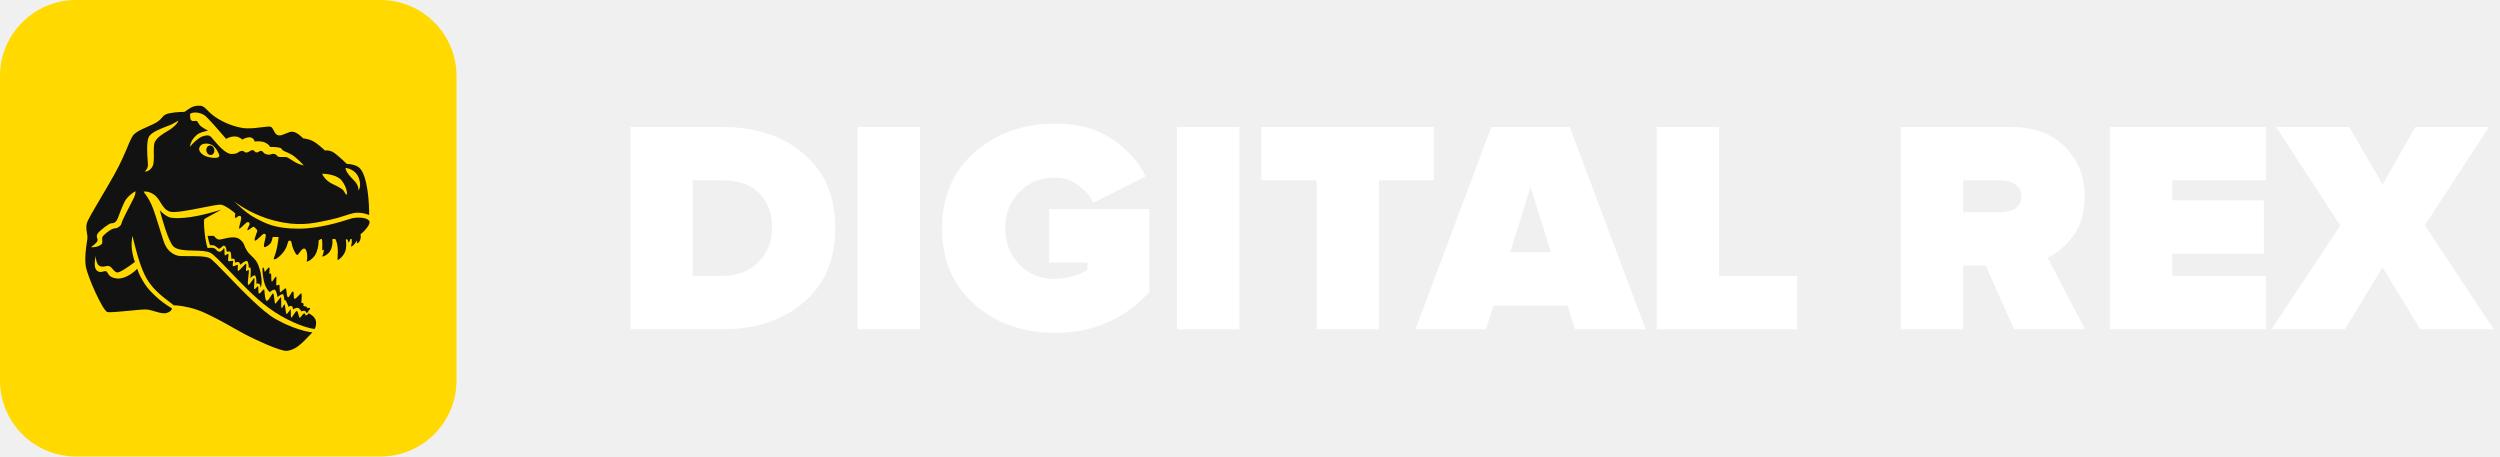
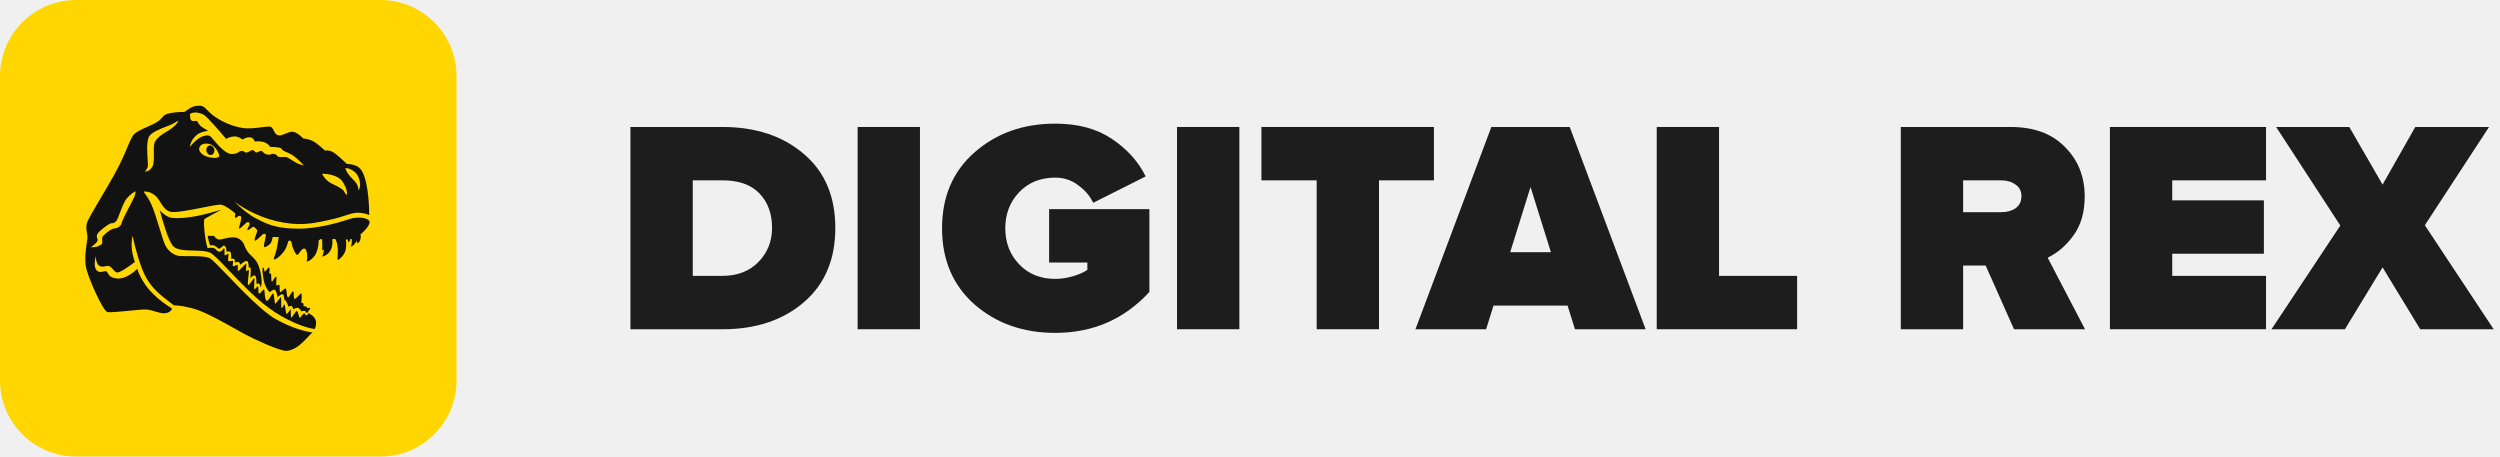
<svg xmlns="http://www.w3.org/2000/svg" width="230" height="42" viewBox="0 0 230 42" fill="none">
-   <path d="M0 7C0 3.134 3.134 0 7 0H35C38.866 0 42 3.134 42 7V35C42 38.866 38.866 42 35 42H7C3.134 42 0 38.866 0 35V7Z" fill="#FFD900" />
-   <path fill-rule="evenodd" clip-rule="evenodd" d="M13.213 17.631C13.354 17.595 13.75 17.605 14.205 17.932C14.443 18.103 14.602 18.361 14.762 18.619C14.984 18.979 15.208 19.34 15.643 19.473C16.08 19.606 17.438 19.335 18.594 19.105C19.425 18.939 20.152 18.794 20.359 18.835C20.756 18.912 21.387 19.404 21.653 19.641C21.625 19.753 21.585 19.99 21.653 20.038C21.686 20.062 21.739 20.022 21.802 19.974C21.898 19.899 22.02 19.806 22.137 19.894C22.252 19.98 22.153 20.334 22.072 20.625C22.016 20.823 21.969 20.991 22.004 21.025C22.049 21.07 22.217 20.907 22.389 20.741C22.539 20.595 22.692 20.447 22.765 20.435C22.923 20.411 22.959 20.532 22.971 20.616C22.976 20.651 22.927 20.745 22.874 20.846C22.802 20.984 22.724 21.135 22.765 21.169C22.807 21.204 22.957 21.094 23.093 20.995C23.196 20.92 23.29 20.851 23.322 20.857C23.394 20.869 23.66 21.121 23.672 21.218C23.677 21.252 23.634 21.367 23.583 21.505C23.49 21.757 23.369 22.086 23.455 22.132C23.527 22.172 23.725 21.982 23.914 21.802C24.072 21.651 24.223 21.506 24.289 21.506C24.434 21.506 24.458 21.591 24.458 21.699C24.458 21.737 24.431 21.852 24.397 21.992C24.334 22.258 24.249 22.611 24.289 22.698C24.349 22.83 24.748 22.554 24.881 22.397C24.988 22.272 25.063 21.952 25.087 21.807H25.631C25.623 21.932 25.58 22.31 25.474 22.83C25.403 23.176 25.316 23.412 25.256 23.573C25.203 23.714 25.173 23.796 25.196 23.841C25.244 23.938 25.679 23.709 26.103 23.155C26.321 22.869 26.398 22.606 26.453 22.418C26.504 22.242 26.536 22.132 26.647 22.132C26.787 22.132 26.814 22.271 26.853 22.463C26.878 22.587 26.907 22.733 26.973 22.878C27.142 23.252 27.276 23.492 27.372 23.456C27.403 23.445 27.455 23.372 27.52 23.282C27.662 23.085 27.864 22.804 28.037 22.878C28.291 22.987 28.303 23.829 28.219 24.01C28.134 24.19 28.872 23.865 29.113 23.227C29.307 22.717 29.323 22.285 29.307 22.132C29.375 22.072 29.529 21.959 29.597 21.988C29.665 22.017 29.657 22.682 29.645 23.011C29.67 23.023 29.73 23.03 29.778 22.963C29.839 22.878 29.742 23.444 29.645 23.564C29.549 23.685 30.214 23.492 30.444 22.963C30.627 22.539 30.601 22.16 30.564 22.024C30.641 21.988 30.809 21.937 30.867 22.024C30.939 22.132 31.036 22.421 31.072 22.878C31.09 23.108 31.075 23.356 31.063 23.552C31.051 23.746 31.042 23.89 31.072 23.913C31.133 23.962 31.713 23.48 31.81 22.963C31.887 22.549 31.842 22.164 31.81 22.024H31.955C31.987 22.072 32.049 22.188 32.039 22.265C32.027 22.361 32.148 22.241 32.185 22.132L32.233 21.988H32.354C32.374 22.104 32.388 22.404 32.281 22.674C32.334 22.682 32.482 22.638 32.656 22.397C32.785 22.218 32.829 22.152 32.839 22.135C32.85 22.173 32.866 22.262 32.837 22.337C32.801 22.433 33.067 22.361 33.152 22.024C33.22 21.754 33.18 21.615 33.152 21.579C33.507 21.282 34.165 20.613 33.962 20.315C33.708 19.942 32.717 20.002 32.414 20.074C32.367 20.085 32.271 20.116 32.133 20.16C31.38 20.401 29.39 21.037 27.469 21.037C25.355 21.037 24.465 20.569 23.64 20.135C23.578 20.103 23.517 20.07 23.455 20.038C22.748 19.672 21.879 18.867 21.532 18.51C22.032 18.923 23.505 19.872 25.305 20.315C27.432 20.838 28.672 20.576 30.017 20.292C30.094 20.276 30.172 20.259 30.25 20.243C30.922 20.102 31.412 19.943 31.807 19.815C32.259 19.669 32.587 19.562 32.922 19.569C33.425 19.578 33.825 19.717 33.962 19.785C33.974 18.666 33.822 16.24 33.116 15.489C32.806 15.162 32.181 15.08 31.907 15.08C31.588 14.767 30.876 14.105 30.576 13.96C30.277 13.816 30 13.828 29.899 13.852C29.682 13.643 29.162 13.181 28.823 12.998C28.485 12.815 28.061 12.745 27.892 12.733C27.715 12.54 27.273 12.148 26.925 12.119C26.718 12.102 26.488 12.199 26.265 12.294C26.019 12.399 25.779 12.501 25.583 12.444C25.372 12.383 25.276 12.192 25.185 12.012C25.114 11.871 25.046 11.737 24.93 11.674C24.816 11.612 24.495 11.653 24.083 11.706C23.529 11.777 22.811 11.868 22.221 11.758C21.194 11.565 20.311 11.132 19.682 10.675C19.369 10.447 19.125 10.193 18.934 9.993C18.74 9.792 18.529 9.731 18.426 9.725C17.655 9.68 17.376 10.057 16.957 10.298C16.549 10.286 15.716 10.35 15.329 10.494C15.115 10.574 15.022 10.682 14.908 10.815C14.764 10.981 14.588 11.186 14.096 11.421C13.833 11.546 13.614 11.643 13.424 11.727C12.977 11.924 12.693 12.05 12.379 12.312C12.159 12.495 11.989 12.901 11.73 13.521C11.461 14.164 11.096 15.036 10.48 16.127C10.026 16.932 9.582 17.682 9.197 18.333C8.557 19.414 8.08 20.221 7.99 20.544C7.905 20.847 7.952 21.142 7.997 21.416C8.028 21.61 8.058 21.794 8.038 21.964C8.029 22.037 8.015 22.135 7.997 22.251C7.916 22.79 7.774 23.73 7.893 24.491C8.038 25.418 9.453 28.595 9.876 28.703C10.109 28.763 11.018 28.674 11.877 28.589C12.581 28.519 13.252 28.453 13.491 28.475C13.739 28.497 14.001 28.575 14.258 28.651C14.552 28.738 14.841 28.824 15.099 28.824C15.583 28.824 15.885 28.451 15.801 28.367C15.783 28.349 15.734 28.319 15.658 28.272C15.361 28.087 14.649 27.645 13.794 26.73C13.153 26.044 12.677 24.993 12.633 24.72C12.326 25.045 11.53 25.68 10.795 25.622C10.174 25.574 10.017 25.305 9.909 25.121C9.858 25.033 9.817 24.964 9.743 24.948C9.664 24.932 9.581 24.955 9.492 24.98C9.321 25.028 9.127 25.082 8.897 24.876C8.616 24.626 8.723 23.89 8.812 23.552C8.812 23.821 8.892 24.385 9.211 24.491C9.423 24.561 9.567 24.527 9.698 24.495C9.814 24.466 9.921 24.44 10.057 24.491C10.19 24.541 10.292 24.66 10.392 24.777C10.512 24.918 10.63 25.056 10.795 25.069C11.037 25.088 11.964 24.451 12.415 24.094C12.331 23.946 12.205 23.43 12.137 22.987C12.069 22.544 12.133 21.956 12.185 21.699C12.204 21.775 12.224 21.856 12.246 21.943C12.465 22.834 12.811 24.243 13.31 25.286C13.88 26.478 14.839 27.206 15.569 27.76C15.723 27.876 15.866 27.986 15.994 28.09C16.3 28.086 17.169 28.167 18.195 28.523C19.152 28.856 20.636 29.692 21.678 30.279C22.031 30.478 22.334 30.649 22.548 30.762C23.394 31.207 25.753 32.314 26.357 32.278C27.179 32.229 27.843 31.523 28.38 30.952C28.506 30.817 28.626 30.69 28.739 30.581C28.239 30.533 26.855 30.215 25.317 29.329C24.12 28.64 22.304 26.756 20.961 25.363C20.147 24.518 19.507 23.854 19.283 23.745C18.908 23.562 18.042 23.563 17.335 23.563C16.926 23.563 16.57 23.564 16.393 23.528C15.91 23.432 15.426 23.059 15.172 22.493C15.059 22.242 14.88 21.661 14.682 21.018C14.432 20.21 14.153 19.305 13.939 18.835C13.682 18.273 13.46 17.976 13.327 17.799C13.273 17.726 13.233 17.673 13.213 17.631ZM14.688 19.304C14.926 20.195 15.472 22.161 15.946 22.662C16.28 23.015 17.078 23.035 17.846 23.054C18.441 23.069 19.016 23.084 19.343 23.252C19.667 23.418 20.29 24.072 21.075 24.896C22.11 25.984 23.428 27.368 24.712 28.318C26.175 29.402 27.953 30.148 28.944 30.268C29.017 30.152 29.14 29.835 29.053 29.498C28.966 29.161 28.646 28.948 28.497 28.884C28.465 28.84 28.388 28.778 28.34 28.884C28.291 28.99 28.166 29.017 28.11 29.017C28.11 28.96 28.088 28.846 28.001 28.836C27.914 28.826 27.731 29.065 27.65 29.185C27.638 29.209 27.602 29.25 27.554 29.221C27.529 29.206 27.502 29.103 27.471 28.985C27.427 28.818 27.376 28.621 27.312 28.607C27.252 28.594 27.12 28.791 27.002 28.965C26.906 29.109 26.819 29.237 26.792 29.221C26.755 29.199 26.754 28.924 26.753 28.709C26.753 28.572 26.753 28.46 26.743 28.451C26.734 28.442 26.686 28.51 26.626 28.596C26.529 28.733 26.401 28.914 26.357 28.884C26.319 28.859 26.288 28.631 26.258 28.413C26.231 28.21 26.204 28.017 26.175 28.006C26.146 27.994 26.1 28.077 26.052 28.164C26.001 28.257 25.947 28.355 25.909 28.343C25.869 28.329 25.87 28.039 25.87 27.774C25.87 27.558 25.87 27.36 25.849 27.343C25.825 27.326 25.715 27.471 25.601 27.621C25.477 27.783 25.348 27.952 25.317 27.933C25.29 27.917 25.268 27.742 25.244 27.548C25.213 27.297 25.178 27.015 25.123 26.994C25.083 26.98 25.003 27.108 24.91 27.258C24.78 27.468 24.625 27.718 24.519 27.669C24.407 27.617 24.373 27.249 24.347 26.963C24.331 26.783 24.317 26.635 24.289 26.622C24.258 26.606 24.181 26.694 24.097 26.79C23.987 26.916 23.865 27.056 23.817 26.994C23.769 26.933 23.768 26.742 23.767 26.581C23.766 26.459 23.766 26.353 23.745 26.333C23.723 26.311 23.662 26.377 23.596 26.449C23.515 26.536 23.427 26.632 23.394 26.585C23.364 26.543 23.379 26.297 23.395 26.059C23.41 25.828 23.424 25.604 23.394 25.586C23.369 25.572 23.284 25.692 23.186 25.831C23.048 26.029 22.883 26.264 22.826 26.2C22.772 26.14 22.815 25.768 22.854 25.431C22.885 25.157 22.913 24.907 22.886 24.864C22.853 24.811 22.798 24.853 22.747 24.891C22.706 24.922 22.666 24.952 22.645 24.924C22.621 24.896 22.634 24.751 22.647 24.604C22.662 24.444 22.676 24.281 22.645 24.263C22.616 24.245 22.46 24.406 22.298 24.573C22.117 24.76 21.927 24.956 21.895 24.924C21.861 24.891 21.869 24.727 21.876 24.584C21.882 24.473 21.886 24.375 21.871 24.359C21.855 24.344 21.791 24.373 21.714 24.408C21.61 24.456 21.484 24.514 21.435 24.479C21.39 24.447 21.411 24.331 21.43 24.222C21.447 24.128 21.463 24.038 21.435 24.01C21.407 23.981 21.329 23.996 21.247 24.012C21.155 24.029 21.057 24.048 21.012 24.01C20.964 23.969 20.986 23.786 21.005 23.624C21.02 23.499 21.033 23.386 21.012 23.36C20.988 23.33 20.914 23.377 20.841 23.423C20.766 23.47 20.692 23.517 20.674 23.48C20.657 23.447 20.656 23.315 20.654 23.179C20.653 23.021 20.651 22.856 20.625 22.83C20.609 22.814 20.58 22.853 20.54 22.909C20.463 23.017 20.34 23.187 20.166 23.155C20.023 23.13 19.964 23.062 19.902 22.992C19.849 22.932 19.794 22.869 19.682 22.83C19.489 22.763 19.215 22.802 19.102 22.83C19.045 22.67 18.913 22.18 18.836 21.506C18.739 20.664 18.763 20.207 18.799 20.159C18.828 20.12 19.851 19.565 20.359 19.292C19.267 19.621 17.227 20.207 15.789 20.038C15.349 19.987 14.785 19.485 14.688 19.304ZM19.102 21.699C19.118 21.791 19.162 22.022 19.21 22.204C19.259 22.387 19.319 22.521 19.343 22.566C19.432 22.554 19.636 22.544 19.742 22.602C19.849 22.66 20.045 22.818 20.129 22.89C20.258 22.86 20.354 22.771 20.432 22.699C20.508 22.628 20.568 22.573 20.625 22.602C20.795 22.686 20.815 22.866 20.832 23.015C20.838 23.067 20.843 23.116 20.855 23.155C20.931 23.139 21.148 23.095 21.206 23.191C21.264 23.288 21.278 23.641 21.278 23.805C21.363 23.797 21.539 23.793 21.568 23.841C21.597 23.89 21.613 24.07 21.617 24.154C21.734 24.118 21.977 24.068 22.016 24.154C22.054 24.241 22.096 24.327 22.112 24.359C22.258 24.222 22.582 23.962 22.717 24.01C22.852 24.058 22.886 24.447 22.886 24.636C22.915 24.611 22.985 24.578 23.044 24.636C23.084 24.675 23.068 24.99 23.055 25.266C23.049 25.39 23.044 25.507 23.044 25.586C23.1 25.518 23.319 25.288 23.455 25.346C23.59 25.404 23.6 25.883 23.588 26.116C23.64 26.088 23.767 26.049 23.854 26.116C23.941 26.183 23.979 26.377 23.987 26.465C24.12 26.116 24.12 25.365 23.781 24.431C23.629 24.012 23.395 23.788 23.161 23.565C23.005 23.416 22.848 23.267 22.717 23.059C22.589 22.856 22.535 22.712 22.488 22.59C22.417 22.402 22.364 22.264 22.088 22.036C21.691 21.708 21.052 21.856 20.592 21.963C20.393 22.009 20.228 22.047 20.129 22.036C19.929 22.014 19.751 21.791 19.682 21.699H19.102ZM24.289 25.899C24.163 25.351 24.116 24.804 24.168 24.599C24.286 24.623 24.302 24.753 24.315 24.861C24.322 24.919 24.328 24.971 24.349 24.997C24.367 25.018 24.441 24.926 24.523 24.825C24.625 24.7 24.739 24.56 24.773 24.599C24.821 24.657 24.793 25.017 24.773 25.189C24.809 25.169 24.891 25.141 24.93 25.189C24.951 25.216 24.954 25.35 24.956 25.494C24.959 25.672 24.962 25.866 25.002 25.899C25.038 25.929 25.116 25.808 25.195 25.685C25.276 25.559 25.359 25.43 25.401 25.454C25.445 25.479 25.434 25.679 25.423 25.872C25.413 26.051 25.403 26.225 25.438 26.248C25.476 26.274 25.528 26.249 25.578 26.225C25.621 26.203 25.663 26.183 25.692 26.2C25.722 26.218 25.725 26.372 25.728 26.529C25.731 26.685 25.734 26.844 25.764 26.874C25.792 26.902 25.892 26.815 25.999 26.721C26.12 26.614 26.251 26.499 26.296 26.537C26.335 26.57 26.351 26.72 26.368 26.883C26.389 27.078 26.412 27.291 26.477 27.343C26.541 27.394 26.637 27.234 26.731 27.077C26.818 26.933 26.903 26.791 26.961 26.814C27.02 26.837 27.021 26.984 27.023 27.136C27.024 27.294 27.026 27.457 27.094 27.488C27.167 27.521 27.327 27.352 27.469 27.202C27.585 27.078 27.69 26.967 27.723 26.994C27.781 27.043 27.747 27.6 27.723 27.873C27.767 27.857 27.868 27.847 27.916 27.933C27.945 27.984 27.931 28.027 27.919 28.063C27.905 28.104 27.895 28.136 27.953 28.162C28.003 28.184 28.041 28.186 28.076 28.187C28.115 28.189 28.149 28.19 28.194 28.222C28.229 28.247 28.242 28.28 28.252 28.307C28.266 28.345 28.276 28.371 28.34 28.343C28.427 28.304 28.505 28.326 28.533 28.343C28.521 28.407 28.48 28.54 28.412 28.559C28.372 28.57 28.367 28.601 28.362 28.636C28.355 28.675 28.348 28.72 28.291 28.752C28.204 28.8 28.166 28.772 28.158 28.752C28.154 28.715 28.127 28.636 28.049 28.607C27.972 28.578 27.799 28.619 27.723 28.643C27.666 28.535 27.517 28.318 27.372 28.318C27.227 28.318 27.038 28.407 26.961 28.451C26.957 28.375 26.927 28.21 26.84 28.162C26.753 28.114 26.61 28.182 26.55 28.222C26.485 28.054 26.344 27.736 26.296 27.669C26.248 27.601 26.195 27.604 26.175 27.632C26.161 27.581 26.151 27.51 26.141 27.435C26.117 27.269 26.091 27.087 26.018 27.067C25.912 27.038 25.615 27.251 25.534 27.343C25.502 27.139 25.406 26.715 25.28 26.658C25.178 26.61 25.007 26.733 24.884 26.822C24.856 26.842 24.831 26.86 24.809 26.874C24.7 26.798 24.415 26.448 24.289 25.899ZM17.495 10.702C17.497 10.818 17.498 10.94 17.578 11.048C17.661 11.161 17.816 11.142 17.94 11.127C18.015 11.117 18.078 11.11 18.11 11.132C18.144 11.156 18.181 11.216 18.227 11.29C18.297 11.401 18.385 11.543 18.509 11.638C18.674 11.763 18.997 11.947 19.138 12.023C19.105 12.031 19.068 12.039 19.028 12.048C18.75 12.11 18.343 12.202 18.11 12.408C17.62 12.841 17.53 13.178 17.469 13.515C17.735 13.166 18.27 12.668 18.618 12.552C19.053 12.408 19.198 12.432 19.368 12.552C19.408 12.581 19.496 12.685 19.616 12.828C20.009 13.293 20.745 14.165 21.29 14.165C21.709 14.165 21.819 14.086 21.924 14.012C21.999 13.959 22.07 13.908 22.245 13.888C22.366 13.874 22.424 13.92 22.48 13.963C22.542 14.012 22.601 14.059 22.741 14.021C22.861 13.988 22.932 13.941 22.993 13.9C23.068 13.85 23.129 13.809 23.249 13.816C23.355 13.822 23.39 13.871 23.423 13.919C23.459 13.97 23.494 14.021 23.612 14.021C23.722 14.021 23.779 13.979 23.832 13.941C23.889 13.9 23.94 13.863 24.047 13.888C24.134 13.908 24.175 13.956 24.222 14.01C24.287 14.085 24.362 14.171 24.579 14.213C24.778 14.251 24.854 14.222 24.929 14.193C24.995 14.168 25.06 14.142 25.208 14.165C25.382 14.192 25.434 14.255 25.482 14.315C25.521 14.363 25.558 14.408 25.655 14.43C25.747 14.45 25.871 14.447 25.998 14.444C26.171 14.439 26.349 14.434 26.453 14.49C26.536 14.534 26.624 14.591 26.73 14.659C26.855 14.739 27.006 14.836 27.203 14.947C27.493 15.111 27.824 15.2 27.953 15.224C27.727 14.971 27.181 14.415 26.804 14.213C26.51 14.056 26.409 14.015 26.316 13.978C26.259 13.955 26.206 13.934 26.115 13.888C25.996 13.829 25.964 13.778 25.936 13.732C25.907 13.685 25.881 13.642 25.764 13.599C25.545 13.519 24.865 13.515 24.833 13.515C24.869 13.515 24.748 13.274 24.361 13.106C24.052 12.971 23.612 12.994 23.43 13.022C23.406 12.905 23.288 12.665 23.007 12.636C22.727 12.608 22.415 12.761 22.294 12.841C22.201 12.745 21.929 12.552 21.58 12.552C21.232 12.552 20.919 12.705 20.807 12.781C20.27 12.147 19.123 10.826 18.824 10.615C18.524 10.403 17.887 10.212 17.469 10.482C17.494 10.55 17.494 10.625 17.495 10.702ZM13.298 15.778C13.358 15.762 13.612 15.513 13.612 15.152C13.612 15.105 13.605 15.005 13.594 14.87C13.549 14.279 13.453 13.014 13.709 12.564C13.937 12.163 14.786 11.838 15.365 11.616C15.586 11.532 15.768 11.462 15.861 11.409C16.132 11.255 16.345 11.136 16.417 11.096C16.389 11.2 16.229 11.486 15.813 11.794C15.658 11.909 15.488 12.012 15.318 12.116C14.918 12.36 14.511 12.608 14.265 13.022C14.139 13.234 14.146 13.664 14.152 14.109C14.16 14.587 14.168 15.083 14.011 15.344C13.769 15.749 13.435 15.802 13.298 15.778ZM19.368 14.49C18.546 14.355 18.324 13.912 18.316 13.708C18.376 13.25 18.809 13.135 19.283 13.25C19.757 13.366 20.045 13.94 20.154 14.213C20.218 14.362 20.19 14.625 19.368 14.49ZM29.645 15.982C29.657 16.139 30.008 16.62 30.468 16.861C30.571 16.915 30.678 16.968 30.785 17.02C31.152 17.201 31.507 17.375 31.628 17.571C31.662 17.625 31.69 17.671 31.713 17.711C31.803 17.86 31.837 17.917 31.894 17.908C31.967 17.896 31.931 17.234 31.435 16.608C31.038 16.108 30.077 15.982 29.645 15.982ZM32.378 16.404C31.991 16.018 31.761 15.621 31.798 15.453C32.084 15.477 32.721 15.681 32.983 16.307C33.244 16.933 33.092 17.378 32.983 17.523C32.983 17.451 32.968 17.268 32.91 17.114C32.837 16.921 32.765 16.789 32.378 16.404ZM8.352 22.746C8.522 22.634 8.88 22.363 8.957 22.18C9.001 22.077 8.973 21.996 8.944 21.911C8.908 21.807 8.871 21.696 8.957 21.531C9.114 21.23 10.045 20.556 10.214 20.544C10.228 20.543 10.241 20.542 10.255 20.541C10.412 20.532 10.579 20.522 10.746 20.267C10.799 20.187 10.883 19.964 10.987 19.691C11.169 19.21 11.41 18.573 11.641 18.281C11.931 17.915 12.31 17.671 12.463 17.595C12.488 17.703 12.413 17.98 12.355 18.125C12.326 18.196 12.175 18.485 11.994 18.833C11.719 19.363 11.373 20.027 11.278 20.267C11.234 20.38 11.208 20.462 11.187 20.525C11.136 20.685 11.122 20.731 10.94 20.869C10.779 20.991 10.686 20.999 10.585 21.009C10.525 21.015 10.464 21.021 10.384 21.049C10.045 21.169 9.477 21.663 9.416 21.807C9.391 21.869 9.398 21.978 9.405 22.091C9.415 22.243 9.425 22.402 9.356 22.457C8.993 22.746 8.667 22.746 8.352 22.746Z" fill="#121212" />
-   <path d="M19.715 13.759C19.758 14 19.63 14.224 19.43 14.259C19.23 14.294 19.033 14.127 18.99 13.886C18.948 13.645 19.075 13.421 19.276 13.385C19.476 13.35 19.673 13.517 19.715 13.759Z" fill="#121212" />
-   <path d="M66.488 30.29H58V11.682H66.459C69.525 11.682 72.023 12.51 73.953 14.165C75.884 15.802 76.849 18.071 76.849 20.972C76.849 23.874 75.884 26.152 73.953 27.807C72.023 29.463 69.534 30.29 66.488 30.29ZM66.459 25.38C67.841 25.38 68.948 24.952 69.781 24.097C70.613 23.241 71.029 22.2 71.029 20.972C71.029 19.652 70.641 18.591 69.866 17.792C69.09 16.992 67.964 16.592 66.488 16.592H63.734V25.38H66.459Z" fill="white" />
-   <path d="M84.636 30.29H78.902V11.682H84.636V30.29Z" fill="white" />
-   <path d="M97.086 30.625C94.133 30.625 91.654 29.751 89.648 28.003C87.661 26.236 86.668 23.901 86.668 21C86.668 18.099 87.661 15.774 89.648 14.025C91.654 12.258 94.133 11.375 97.086 11.375C99.167 11.375 100.899 11.84 102.28 12.77C103.681 13.7 104.722 14.853 105.403 16.229L100.577 18.657C100.274 18.024 99.811 17.485 99.186 17.038C98.581 16.573 97.88 16.341 97.086 16.341C95.723 16.341 94.616 16.787 93.764 17.68C92.913 18.573 92.487 19.68 92.487 21C92.487 22.321 92.913 23.427 93.764 24.32C94.616 25.213 95.723 25.659 97.086 25.659C97.615 25.659 98.164 25.575 98.732 25.408C99.3 25.241 99.735 25.045 100.038 24.822V24.153H96.518V19.242H105.744V26.859C103.435 29.37 100.549 30.625 97.086 30.625Z" fill="white" />
-   <path d="M114.021 30.29H108.287V11.682H114.021V30.29Z" fill="white" />
-   <path d="M126.868 30.29H121.134V16.592H116.052V11.682H131.921V16.592H126.868V30.29Z" fill="white" />
-   <path d="M151.398 30.29H144.898L144.216 28.114H137.404L136.722 30.29H130.222L137.205 11.682H144.415L151.398 30.29ZM142.684 23.204L140.81 17.206L138.936 23.204H142.684Z" fill="white" />
-   <path d="M165.335 30.29H152.419V11.682H158.153V25.38H165.335V30.29Z" fill="white" />
-   <path d="M191.82 30.29H185.291L182.68 24.431H180.608V30.29H174.873V11.682H184.979C187.118 11.682 188.783 12.296 189.975 13.523C191.186 14.732 191.792 16.248 191.792 18.071C191.792 19.521 191.451 20.712 190.77 21.642C190.108 22.572 189.313 23.26 188.385 23.706L191.82 30.29ZM184.099 19.521C184.629 19.521 185.074 19.401 185.433 19.159C185.793 18.898 185.973 18.526 185.973 18.043C185.973 17.578 185.793 17.224 185.433 16.983C185.074 16.722 184.629 16.592 184.099 16.592H180.608V19.521H184.099Z" fill="white" />
-   <path d="M208.476 30.29H194.112V11.682H208.476V16.592H199.846V18.433H208.277V23.343H199.846V25.38H208.476V30.29Z" fill="white" />
-   <path d="M229.417 30.29H222.661L219.197 24.599L215.734 30.29H208.978L215.308 20.749L209.404 11.682H216.132L219.197 16.983L222.206 11.682H228.991L223.086 20.721L229.417 30.29Z" fill="white" />
+   <path d="M0 7C0 3.134 3.134 0 7 0H35C38.866 0 42 3.134 42 7V35C42 38.866 38.866 42 35 42H7C3.134 42 0 38.866 0 35V7Z" fill="#FFD600" />
+   <path fill-rule="evenodd" clip-rule="evenodd" d="M13.214 17.631C13.355 17.595 13.751 17.605 14.205 17.932C14.443 18.103 14.602 18.361 14.762 18.619C14.985 18.979 15.208 19.34 15.644 19.473C16.08 19.606 17.438 19.335 18.595 19.105C19.425 18.939 20.152 18.794 20.36 18.835C20.756 18.912 21.387 19.404 21.654 19.641C21.625 19.753 21.586 19.99 21.654 20.038C21.687 20.062 21.739 20.022 21.802 19.974C21.899 19.899 22.02 19.806 22.137 19.894C22.252 19.98 22.153 20.334 22.072 20.625C22.017 20.823 21.97 20.991 22.004 21.025C22.049 21.07 22.218 20.907 22.389 20.741C22.54 20.595 22.692 20.447 22.766 20.435C22.923 20.411 22.959 20.532 22.971 20.616C22.977 20.652 22.927 20.745 22.875 20.846C22.803 20.984 22.724 21.135 22.766 21.169C22.807 21.204 22.958 21.094 23.094 20.995C23.197 20.92 23.291 20.851 23.322 20.857C23.395 20.869 23.661 21.121 23.673 21.218C23.677 21.252 23.634 21.367 23.584 21.505V21.505C23.49 21.757 23.369 22.086 23.455 22.132C23.528 22.172 23.726 21.982 23.915 21.802C24.072 21.651 24.223 21.506 24.289 21.506C24.434 21.506 24.459 21.591 24.459 21.699C24.459 21.737 24.431 21.852 24.398 21.992C24.334 22.258 24.25 22.611 24.289 22.698C24.35 22.83 24.749 22.554 24.882 22.397C24.988 22.272 25.063 21.952 25.087 21.807H25.632C25.623 21.932 25.581 22.31 25.474 22.83C25.404 23.176 25.316 23.412 25.256 23.573C25.204 23.714 25.174 23.796 25.196 23.841C25.245 23.938 25.68 23.709 26.103 23.155C26.322 22.869 26.398 22.606 26.453 22.418C26.504 22.242 26.536 22.132 26.647 22.132C26.787 22.132 26.815 22.271 26.854 22.463C26.878 22.587 26.908 22.733 26.974 22.878C27.143 23.252 27.276 23.492 27.373 23.456C27.403 23.445 27.456 23.372 27.521 23.282C27.662 23.085 27.864 22.804 28.038 22.878C28.292 22.987 28.304 23.829 28.219 24.01C28.134 24.19 28.872 23.865 29.114 23.227C29.307 22.717 29.323 22.285 29.307 22.132C29.376 22.072 29.53 21.959 29.598 21.988C29.665 22.017 29.658 22.682 29.646 23.011C29.67 23.023 29.731 23.03 29.779 22.963C29.839 22.878 29.743 23.444 29.646 23.564C29.549 23.685 30.214 23.492 30.444 22.963C30.628 22.539 30.601 22.16 30.565 22.024C30.641 21.988 30.809 21.937 30.867 22.024C30.94 22.132 31.036 22.421 31.073 22.878C31.091 23.108 31.076 23.356 31.063 23.552V23.552C31.051 23.746 31.043 23.89 31.073 23.913C31.133 23.962 31.713 23.48 31.81 22.963C31.888 22.549 31.843 22.164 31.81 22.024H31.955C31.988 22.072 32.05 22.188 32.04 22.265C32.028 22.361 32.149 22.241 32.185 22.132L32.233 21.988H32.354C32.374 22.104 32.388 22.404 32.282 22.674C32.334 22.682 32.483 22.638 32.657 22.397C32.786 22.218 32.83 22.152 32.839 22.135C32.851 22.173 32.866 22.262 32.838 22.337C32.802 22.433 33.068 22.361 33.152 22.024C33.22 21.754 33.181 21.615 33.152 21.579C33.507 21.282 34.166 20.613 33.962 20.315C33.709 19.942 32.717 20.002 32.415 20.074C32.368 20.085 32.272 20.116 32.134 20.16C31.381 20.401 29.39 21.037 27.47 21.037C25.356 21.037 24.465 20.569 23.641 20.135L23.641 20.135C23.579 20.103 23.517 20.07 23.455 20.038C22.749 19.672 21.879 18.867 21.532 18.51C22.032 18.923 23.506 19.872 25.305 20.315C27.432 20.839 28.672 20.576 30.018 20.292C30.095 20.276 30.172 20.259 30.25 20.243C30.922 20.102 31.412 19.943 31.808 19.815C32.259 19.669 32.587 19.562 32.923 19.569C33.426 19.578 33.825 19.717 33.962 19.785C33.975 18.666 33.822 16.24 33.116 15.489C32.807 15.162 32.181 15.08 31.907 15.08C31.589 14.767 30.877 14.105 30.577 13.96C30.277 13.816 30.001 13.828 29.9 13.852C29.682 13.643 29.162 13.181 28.824 12.998C28.485 12.815 28.062 12.745 27.893 12.733C27.715 12.54 27.273 12.148 26.925 12.119C26.718 12.102 26.489 12.199 26.265 12.294C26.019 12.399 25.78 12.501 25.583 12.444C25.372 12.383 25.276 12.192 25.185 12.012C25.114 11.871 25.047 11.737 24.93 11.674C24.817 11.612 24.495 11.653 24.084 11.706C23.529 11.777 22.812 11.868 22.222 11.758C21.194 11.565 20.311 11.132 19.683 10.675C19.37 10.447 19.126 10.193 18.934 9.993C18.741 9.792 18.53 9.731 18.426 9.725C17.655 9.68 17.376 10.057 16.957 10.298C16.55 10.286 15.717 10.35 15.33 10.494C15.116 10.574 15.022 10.682 14.908 10.815C14.765 10.981 14.588 11.186 14.096 11.421C13.833 11.546 13.614 11.643 13.425 11.727C12.978 11.924 12.694 12.05 12.379 12.312C12.16 12.495 11.99 12.901 11.73 13.522C11.461 14.164 11.096 15.036 10.481 16.127C10.027 16.932 9.583 17.682 9.198 18.333C8.558 19.414 8.081 20.221 7.99 20.544C7.905 20.847 7.953 21.142 7.997 21.416C8.029 21.61 8.059 21.794 8.039 21.964C8.03 22.037 8.015 22.135 7.997 22.251L7.997 22.252C7.916 22.79 7.774 23.73 7.893 24.491C8.039 25.418 9.453 28.595 9.876 28.703C10.109 28.763 11.018 28.674 11.878 28.589C12.581 28.519 13.252 28.453 13.492 28.475C13.74 28.497 14.001 28.575 14.258 28.651C14.553 28.738 14.842 28.824 15.1 28.824C15.584 28.824 15.886 28.451 15.801 28.367C15.784 28.349 15.735 28.319 15.659 28.272C15.361 28.087 14.649 27.645 13.794 26.73C13.153 26.044 12.678 24.993 12.633 24.72C12.327 25.045 11.53 25.68 10.795 25.623C10.174 25.574 10.017 25.305 9.91 25.121C9.858 25.033 9.818 24.964 9.743 24.948C9.665 24.932 9.581 24.955 9.492 24.98C9.321 25.028 9.127 25.082 8.897 24.876C8.617 24.626 8.724 23.89 8.812 23.552C8.812 23.821 8.892 24.385 9.211 24.491C9.423 24.561 9.567 24.527 9.699 24.495C9.815 24.466 9.922 24.44 10.058 24.491C10.19 24.541 10.292 24.66 10.393 24.777C10.513 24.918 10.631 25.056 10.795 25.069C11.037 25.088 11.964 24.451 12.416 24.094C12.331 23.946 12.205 23.43 12.137 22.987C12.07 22.544 12.133 21.956 12.186 21.699C12.205 21.775 12.225 21.856 12.246 21.943L12.246 21.943C12.465 22.834 12.812 24.243 13.31 25.286C13.881 26.478 14.839 27.206 15.569 27.76C15.723 27.877 15.867 27.986 15.995 28.09C16.301 28.086 17.17 28.167 18.195 28.523C19.153 28.856 20.637 29.692 21.679 30.279C22.032 30.479 22.334 30.649 22.548 30.762C23.395 31.207 25.753 32.314 26.357 32.278C27.179 32.229 27.843 31.523 28.38 30.952C28.507 30.817 28.626 30.69 28.739 30.581C28.239 30.533 26.855 30.215 25.317 29.329C24.12 28.64 22.304 26.756 20.961 25.363C20.147 24.518 19.507 23.854 19.284 23.745C18.908 23.562 18.042 23.563 17.335 23.563C16.927 23.563 16.571 23.564 16.394 23.528C15.91 23.432 15.426 23.059 15.172 22.493C15.06 22.243 14.88 21.661 14.682 21.018C14.433 20.21 14.154 19.305 13.939 18.835C13.682 18.273 13.46 17.976 13.328 17.799C13.273 17.726 13.234 17.673 13.214 17.631ZM14.689 19.304C14.927 20.195 15.472 22.161 15.946 22.662C16.28 23.015 17.079 23.035 17.847 23.054C18.441 23.069 19.017 23.084 19.344 23.252C19.667 23.418 20.29 24.072 21.075 24.897C22.111 25.984 23.429 27.368 24.713 28.318C26.176 29.402 27.953 30.148 28.945 30.268C29.017 30.152 29.14 29.835 29.053 29.498C28.966 29.161 28.646 28.948 28.497 28.884C28.465 28.84 28.388 28.778 28.34 28.884C28.292 28.99 28.167 29.017 28.11 29.017C28.11 28.96 28.088 28.846 28.002 28.836C27.914 28.826 27.731 29.065 27.651 29.185C27.639 29.209 27.602 29.25 27.554 29.221C27.529 29.206 27.502 29.103 27.471 28.985C27.427 28.818 27.376 28.621 27.312 28.607C27.253 28.594 27.12 28.791 27.003 28.965C26.906 29.109 26.82 29.237 26.792 29.221C26.755 29.199 26.755 28.924 26.754 28.709V28.709C26.754 28.572 26.753 28.46 26.744 28.451C26.735 28.442 26.686 28.51 26.626 28.596L26.626 28.596C26.529 28.733 26.402 28.914 26.357 28.884C26.319 28.859 26.288 28.631 26.259 28.413C26.231 28.21 26.205 28.017 26.176 28.006C26.147 27.994 26.101 28.077 26.053 28.164C26.001 28.257 25.947 28.355 25.91 28.343C25.87 28.329 25.87 28.039 25.87 27.774C25.871 27.558 25.871 27.36 25.849 27.344C25.826 27.326 25.716 27.471 25.601 27.621C25.477 27.783 25.349 27.952 25.317 27.933C25.291 27.918 25.269 27.742 25.245 27.548C25.213 27.297 25.178 27.015 25.124 26.995C25.083 26.98 25.003 27.109 24.91 27.258C24.78 27.468 24.625 27.718 24.519 27.669C24.408 27.617 24.374 27.249 24.348 26.963C24.331 26.783 24.317 26.635 24.289 26.622C24.258 26.606 24.181 26.694 24.098 26.79C23.988 26.916 23.866 27.056 23.818 26.995C23.77 26.933 23.768 26.742 23.767 26.581C23.767 26.459 23.766 26.353 23.745 26.333C23.724 26.311 23.663 26.377 23.596 26.449C23.516 26.536 23.428 26.632 23.395 26.585C23.364 26.543 23.38 26.297 23.395 26.059C23.41 25.828 23.424 25.604 23.395 25.586C23.37 25.572 23.285 25.692 23.187 25.831C23.048 26.029 22.883 26.264 22.826 26.2C22.773 26.14 22.816 25.768 22.854 25.431C22.885 25.157 22.914 24.907 22.887 24.864C22.854 24.811 22.799 24.853 22.748 24.891C22.706 24.922 22.667 24.952 22.645 24.924C22.622 24.896 22.635 24.751 22.648 24.604C22.662 24.444 22.677 24.281 22.645 24.263C22.616 24.245 22.461 24.406 22.298 24.573C22.117 24.76 21.927 24.956 21.895 24.924C21.861 24.891 21.869 24.727 21.877 24.584C21.882 24.473 21.887 24.375 21.871 24.359C21.856 24.344 21.791 24.373 21.715 24.408C21.61 24.456 21.485 24.514 21.436 24.479C21.39 24.447 21.411 24.331 21.431 24.222C21.448 24.128 21.464 24.038 21.436 24.01C21.407 23.981 21.33 23.996 21.247 24.012C21.155 24.029 21.057 24.048 21.013 24.01C20.965 23.969 20.986 23.786 21.006 23.624C21.02 23.499 21.034 23.386 21.013 23.36C20.989 23.33 20.915 23.377 20.841 23.423C20.767 23.47 20.692 23.517 20.674 23.48C20.657 23.447 20.656 23.315 20.655 23.179C20.653 23.021 20.652 22.856 20.626 22.83C20.609 22.814 20.581 22.853 20.54 22.909C20.463 23.017 20.341 23.187 20.166 23.155C20.024 23.13 19.964 23.062 19.903 22.992C19.85 22.932 19.795 22.869 19.683 22.83C19.489 22.763 19.215 22.802 19.102 22.83C19.046 22.67 18.913 22.18 18.836 21.506C18.739 20.664 18.764 20.207 18.8 20.159C18.829 20.12 19.852 19.565 20.36 19.292C19.267 19.621 17.228 20.207 15.789 20.038C15.349 19.987 14.786 19.485 14.689 19.304ZM19.102 21.699C19.118 21.791 19.163 22.022 19.211 22.204C19.259 22.387 19.32 22.521 19.344 22.566C19.433 22.554 19.637 22.544 19.743 22.602C19.849 22.66 20.045 22.818 20.13 22.891C20.259 22.86 20.355 22.771 20.433 22.699C20.509 22.628 20.569 22.573 20.626 22.602C20.795 22.686 20.816 22.866 20.832 23.015C20.838 23.067 20.844 23.116 20.855 23.155C20.932 23.139 21.148 23.095 21.206 23.191C21.264 23.288 21.279 23.641 21.279 23.805C21.363 23.797 21.54 23.793 21.569 23.841C21.598 23.89 21.613 24.07 21.617 24.154C21.734 24.118 21.977 24.068 22.016 24.154C22.055 24.241 22.097 24.327 22.113 24.359C22.258 24.222 22.582 23.962 22.718 24.01C22.853 24.058 22.887 24.447 22.887 24.636C22.915 24.612 22.986 24.578 23.044 24.636C23.084 24.675 23.069 24.99 23.056 25.266C23.05 25.39 23.044 25.507 23.044 25.586C23.1 25.518 23.32 25.288 23.455 25.346C23.59 25.404 23.6 25.883 23.588 26.116C23.64 26.088 23.767 26.049 23.854 26.116C23.941 26.183 23.979 26.377 23.987 26.465C24.12 26.116 24.12 25.365 23.782 24.431C23.63 24.012 23.395 23.788 23.162 23.565C23.005 23.416 22.849 23.267 22.718 23.059C22.589 22.856 22.535 22.713 22.489 22.59C22.417 22.402 22.365 22.264 22.089 22.036C21.692 21.708 21.052 21.856 20.592 21.963C20.394 22.009 20.228 22.047 20.13 22.036C19.929 22.014 19.751 21.791 19.683 21.699H19.102ZM24.289 25.899C24.164 25.351 24.116 24.804 24.169 24.599C24.286 24.623 24.302 24.753 24.315 24.861C24.322 24.919 24.329 24.971 24.35 24.997C24.367 25.018 24.442 24.926 24.524 24.825C24.626 24.7 24.74 24.56 24.773 24.599C24.821 24.657 24.793 25.017 24.773 25.189C24.809 25.169 24.892 25.141 24.93 25.189C24.952 25.216 24.954 25.35 24.957 25.494C24.96 25.672 24.963 25.866 25.003 25.899C25.039 25.929 25.116 25.808 25.195 25.685C25.276 25.559 25.359 25.43 25.402 25.454C25.446 25.479 25.434 25.679 25.423 25.872C25.413 26.051 25.403 26.225 25.438 26.248C25.477 26.274 25.529 26.249 25.578 26.225C25.622 26.203 25.664 26.183 25.692 26.2C25.722 26.218 25.725 26.372 25.728 26.529C25.731 26.685 25.734 26.844 25.765 26.874C25.793 26.902 25.892 26.815 25.999 26.721C26.121 26.614 26.252 26.499 26.297 26.537C26.335 26.57 26.351 26.72 26.368 26.883C26.389 27.078 26.412 27.291 26.478 27.344C26.541 27.394 26.637 27.234 26.732 27.077C26.818 26.933 26.904 26.791 26.962 26.814C27.021 26.837 27.022 26.984 27.023 27.136C27.025 27.294 27.027 27.457 27.095 27.488C27.168 27.521 27.327 27.352 27.469 27.202C27.586 27.078 27.691 26.967 27.723 26.995C27.781 27.043 27.748 27.6 27.723 27.873C27.768 27.857 27.868 27.847 27.917 27.933C27.945 27.984 27.931 28.027 27.919 28.063C27.906 28.104 27.895 28.136 27.953 28.162C28.004 28.184 28.042 28.186 28.076 28.187C28.115 28.189 28.15 28.19 28.195 28.222C28.23 28.247 28.242 28.28 28.252 28.307C28.266 28.345 28.276 28.371 28.34 28.343C28.427 28.304 28.505 28.326 28.534 28.343C28.521 28.407 28.48 28.54 28.413 28.559C28.372 28.57 28.368 28.601 28.362 28.636C28.356 28.675 28.349 28.72 28.292 28.752C28.205 28.8 28.167 28.772 28.159 28.752C28.155 28.716 28.127 28.636 28.05 28.607C27.973 28.578 27.8 28.619 27.723 28.643C27.667 28.535 27.518 28.318 27.373 28.318C27.228 28.318 27.038 28.407 26.962 28.451C26.958 28.375 26.928 28.21 26.841 28.162C26.754 28.114 26.611 28.182 26.55 28.222C26.486 28.054 26.345 27.736 26.297 27.669C26.248 27.601 26.196 27.604 26.176 27.632C26.162 27.581 26.152 27.51 26.141 27.435C26.118 27.269 26.092 27.087 26.018 27.067C25.912 27.038 25.615 27.251 25.535 27.344C25.503 27.139 25.407 26.715 25.281 26.658C25.178 26.61 25.008 26.733 24.885 26.822H24.885C24.857 26.842 24.831 26.86 24.809 26.874C24.701 26.798 24.415 26.448 24.289 25.899ZM17.496 10.702C17.497 10.818 17.499 10.94 17.579 11.048C17.662 11.161 17.816 11.142 17.941 11.127C18.015 11.117 18.079 11.11 18.111 11.132C18.144 11.156 18.182 11.216 18.228 11.29C18.297 11.401 18.386 11.543 18.51 11.638C18.674 11.763 18.997 11.947 19.138 12.023C19.105 12.031 19.068 12.039 19.029 12.048L19.029 12.048C18.75 12.111 18.344 12.202 18.111 12.408C17.621 12.841 17.53 13.178 17.47 13.515C17.736 13.166 18.27 12.668 18.619 12.552C19.054 12.408 19.199 12.432 19.368 12.552C19.408 12.581 19.496 12.685 19.617 12.828C20.009 13.293 20.745 14.165 21.291 14.165C21.709 14.165 21.82 14.086 21.925 14.012C21.999 13.959 22.071 13.908 22.246 13.888C22.366 13.874 22.424 13.92 22.48 13.963C22.542 14.012 22.602 14.059 22.742 14.021C22.861 13.988 22.932 13.941 22.994 13.9C23.069 13.85 23.13 13.809 23.25 13.816C23.356 13.822 23.39 13.871 23.424 13.919C23.459 13.97 23.495 14.021 23.612 14.021C23.722 14.021 23.78 13.979 23.832 13.941C23.889 13.9 23.94 13.863 24.047 13.888C24.134 13.908 24.175 13.956 24.222 14.01C24.287 14.085 24.362 14.171 24.58 14.213C24.779 14.252 24.855 14.222 24.93 14.193C24.996 14.168 25.061 14.142 25.208 14.165C25.383 14.192 25.434 14.255 25.483 14.315C25.522 14.363 25.559 14.408 25.656 14.43C25.748 14.45 25.872 14.447 25.998 14.444C26.171 14.439 26.349 14.434 26.454 14.49C26.537 14.534 26.625 14.591 26.73 14.659C26.856 14.739 27.006 14.836 27.203 14.947C27.494 15.111 27.824 15.2 27.953 15.224C27.727 14.971 27.182 14.415 26.804 14.213C26.511 14.056 26.409 14.015 26.316 13.978C26.26 13.955 26.206 13.934 26.115 13.888C25.996 13.829 25.965 13.778 25.937 13.732C25.907 13.685 25.881 13.642 25.765 13.599C25.546 13.519 24.865 13.515 24.833 13.515L24.832 13.515H24.834C24.87 13.515 24.749 13.274 24.362 13.106C24.052 12.971 23.612 12.994 23.431 13.022C23.407 12.905 23.288 12.665 23.008 12.636C22.727 12.608 22.415 12.761 22.294 12.841C22.202 12.745 21.929 12.552 21.581 12.552C21.233 12.552 20.92 12.705 20.807 12.781C20.271 12.147 19.124 10.826 18.824 10.615C18.524 10.403 17.888 10.212 17.47 10.482C17.494 10.55 17.495 10.625 17.496 10.702ZM13.298 15.778C13.359 15.762 13.613 15.513 13.613 15.152C13.613 15.105 13.605 15.005 13.595 14.87L13.595 14.87V14.87L13.595 14.87C13.55 14.279 13.454 13.014 13.709 12.564C13.937 12.163 14.786 11.838 15.366 11.616C15.586 11.532 15.768 11.462 15.862 11.409C16.133 11.255 16.345 11.136 16.418 11.096C16.39 11.2 16.229 11.486 15.813 11.794C15.658 11.909 15.489 12.012 15.318 12.116C14.918 12.36 14.512 12.608 14.266 13.022C14.139 13.234 14.146 13.664 14.153 14.109C14.161 14.587 14.168 15.083 14.012 15.344C13.77 15.749 13.435 15.802 13.298 15.778ZM19.368 14.49C18.546 14.355 18.324 13.912 18.316 13.708C18.377 13.25 18.81 13.135 19.284 13.25C19.758 13.366 20.045 13.94 20.154 14.213C20.219 14.362 20.19 14.625 19.368 14.49ZM29.646 15.982C29.658 16.139 30.009 16.62 30.468 16.861C30.571 16.915 30.679 16.968 30.785 17.02V17.02H30.786C31.153 17.201 31.507 17.375 31.629 17.571C31.662 17.625 31.69 17.671 31.714 17.711C31.803 17.86 31.838 17.917 31.895 17.908C31.967 17.896 31.931 17.234 31.435 16.608C31.039 16.108 30.077 15.982 29.646 15.982ZM32.379 16.404C31.992 16.018 31.762 15.621 31.798 15.453C32.084 15.477 32.722 15.681 32.983 16.307C33.244 16.933 33.092 17.378 32.983 17.523C32.983 17.451 32.969 17.268 32.911 17.114C32.838 16.921 32.766 16.789 32.379 16.404ZM8.353 22.746C8.522 22.634 8.88 22.363 8.957 22.18C9.001 22.077 8.973 21.996 8.944 21.911C8.909 21.807 8.871 21.696 8.957 21.531C9.115 21.23 10.046 20.556 10.215 20.544C10.228 20.543 10.242 20.542 10.255 20.541C10.413 20.532 10.58 20.522 10.747 20.267C10.8 20.187 10.884 19.964 10.987 19.691C11.169 19.21 11.41 18.573 11.642 18.281C11.932 17.915 12.311 17.671 12.464 17.595C12.488 17.703 12.413 17.98 12.355 18.125C12.326 18.196 12.176 18.486 11.995 18.834H11.995L11.995 18.834C11.72 19.363 11.374 20.027 11.279 20.267C11.234 20.38 11.208 20.462 11.188 20.525C11.137 20.685 11.122 20.731 10.941 20.869C10.78 20.991 10.687 21 10.585 21.009C10.526 21.015 10.464 21.021 10.384 21.049C10.046 21.169 9.477 21.663 9.417 21.807C9.391 21.869 9.398 21.978 9.406 22.091C9.416 22.244 9.426 22.402 9.357 22.457C8.994 22.746 8.667 22.746 8.353 22.746Z" fill="#121212" />
+   <path d="M19.716 13.759C19.758 14 19.631 14.224 19.43 14.259C19.23 14.294 19.033 14.127 18.991 13.886C18.948 13.645 19.076 13.421 19.276 13.386C19.476 13.35 19.673 13.518 19.716 13.759Z" fill="#121212" />
+   <path d="M66.488 30.29H58V11.682H66.459C69.525 11.682 72.023 12.509 73.953 14.165C75.884 15.802 76.849 18.071 76.849 20.972C76.849 23.873 75.884 26.152 73.953 27.807C72.023 29.463 69.534 30.29 66.488 30.29ZM66.459 25.38C67.841 25.38 68.948 24.952 69.781 24.097C70.613 23.241 71.029 22.2 71.029 20.972C71.029 19.652 70.641 18.591 69.866 17.792C69.09 16.992 67.964 16.592 66.488 16.592H63.734V25.38H66.459Z" fill="#1D1D1D" />
+   <path d="M84.636 30.29H78.902V11.682H84.636V30.29Z" fill="#1D1D1D" />
+   <path d="M97.086 30.625C94.133 30.625 91.654 29.751 89.648 28.003C87.661 26.236 86.668 23.901 86.668 21C86.668 18.099 87.661 15.774 89.648 14.025C91.654 12.258 94.133 11.375 97.086 11.375C99.167 11.375 100.899 11.84 102.28 12.77C103.681 13.7 104.722 14.853 105.403 16.229L100.577 18.657C100.274 18.024 99.811 17.485 99.186 17.038C98.581 16.573 97.88 16.341 97.086 16.341C95.723 16.341 94.616 16.787 93.764 17.68C92.913 18.573 92.487 19.68 92.487 21C92.487 22.32 92.913 23.427 93.764 24.32C94.616 25.213 95.723 25.659 97.086 25.659C97.615 25.659 98.164 25.575 98.732 25.408C99.3 25.241 99.735 25.045 100.038 24.822V24.152H96.518V19.242H105.744V26.859C103.435 29.37 100.549 30.625 97.086 30.625Z" fill="#1D1D1D" />
+   <path d="M114.021 30.29H108.287V11.682H114.021V30.29Z" fill="#1D1D1D" />
+   <path d="M126.868 30.29H121.134V16.592H116.052V11.682H131.921V16.592H126.868V30.29Z" fill="#1D1D1D" />
+   <path d="M151.398 30.29H144.898L144.216 28.114H137.404L136.722 30.29H130.222L137.205 11.682H144.415L151.398 30.29ZM142.684 23.204L140.81 17.206L138.936 23.204H142.684Z" fill="#1D1D1D" />
+   <path d="M165.335 30.29H152.419V11.682H158.153V25.38H165.335V30.29Z" fill="#1D1D1D" />
+   <path d="M191.82 30.29H185.291L182.68 24.431H180.608V30.29H174.873V11.682H184.979C187.118 11.682 188.783 12.296 189.975 13.523C191.186 14.732 191.792 16.248 191.792 18.071C191.792 19.521 191.451 20.712 190.77 21.642C190.108 22.572 189.313 23.26 188.385 23.706L191.82 30.29ZM184.099 19.521C184.629 19.521 185.074 19.401 185.433 19.159C185.793 18.898 185.973 18.526 185.973 18.043C185.973 17.578 185.793 17.224 185.433 16.983C185.074 16.722 184.629 16.592 184.099 16.592H180.608V19.521H184.099Z" fill="#1D1D1D" />
+   <path d="M208.476 30.29H194.112V11.682H208.476V16.592H199.846V18.433H208.277V23.343H199.846V25.38H208.476V30.29Z" fill="#1D1D1D" />
+   <path d="M229.417 30.29H222.661L219.197 24.599L215.734 30.29H208.978L215.308 20.749L209.404 11.682H216.132L219.197 16.983L222.206 11.682H228.991L223.086 20.721L229.417 30.29Z" fill="#1D1D1D" />
</svg>
